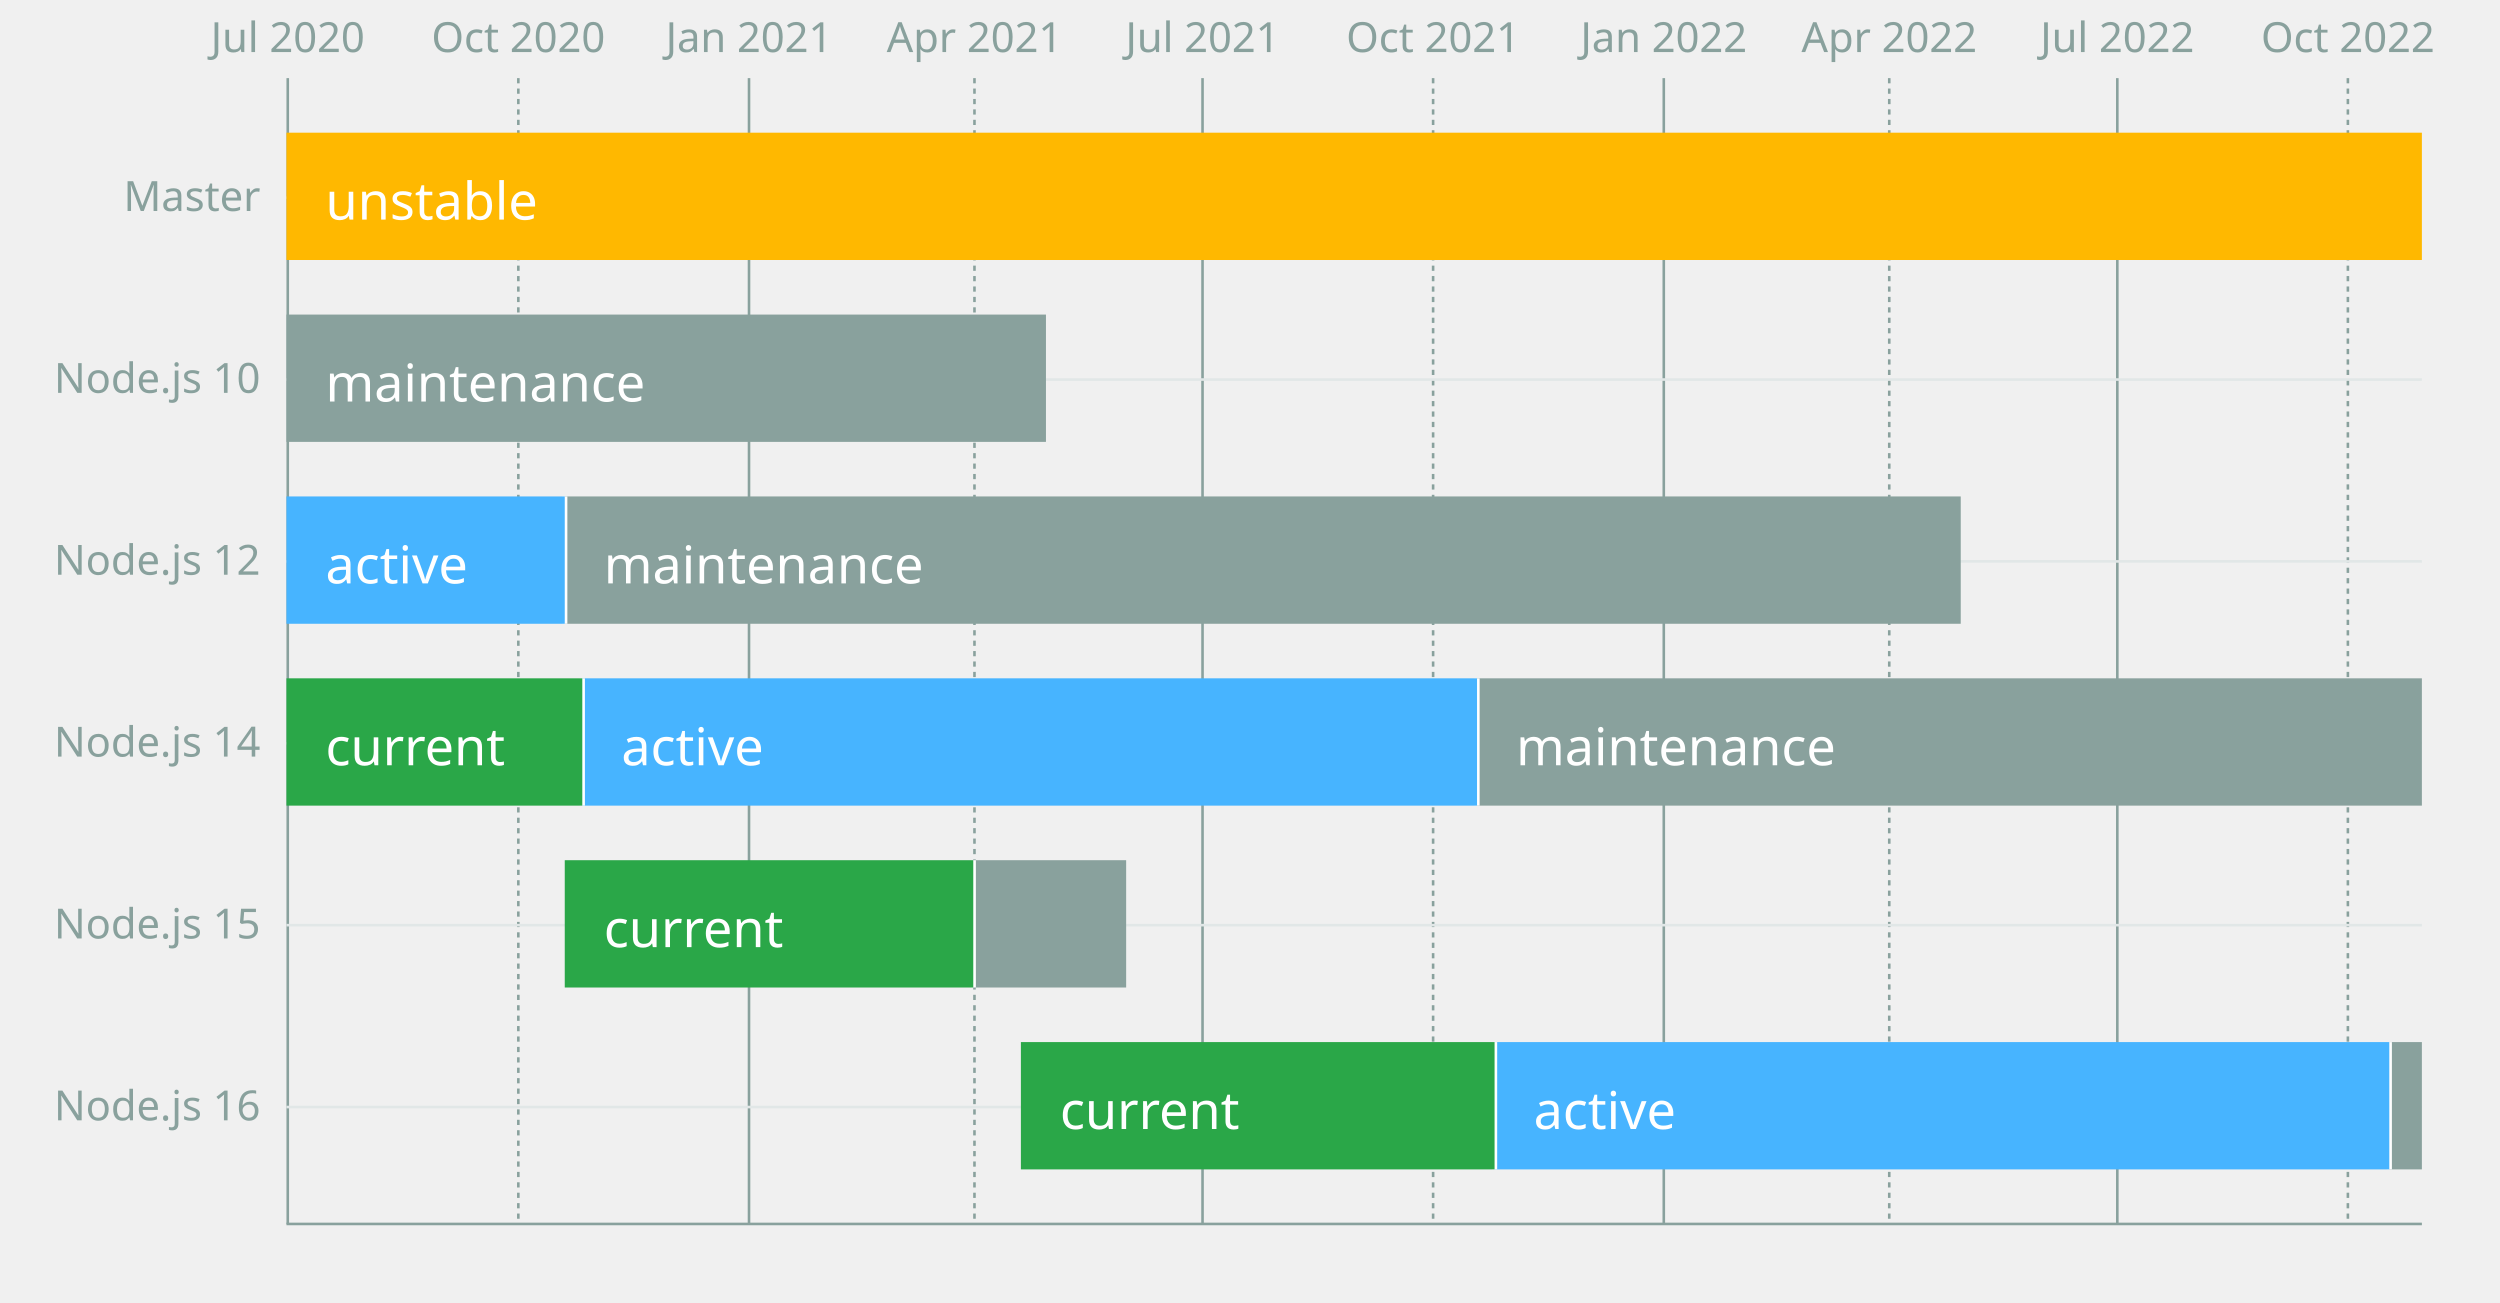
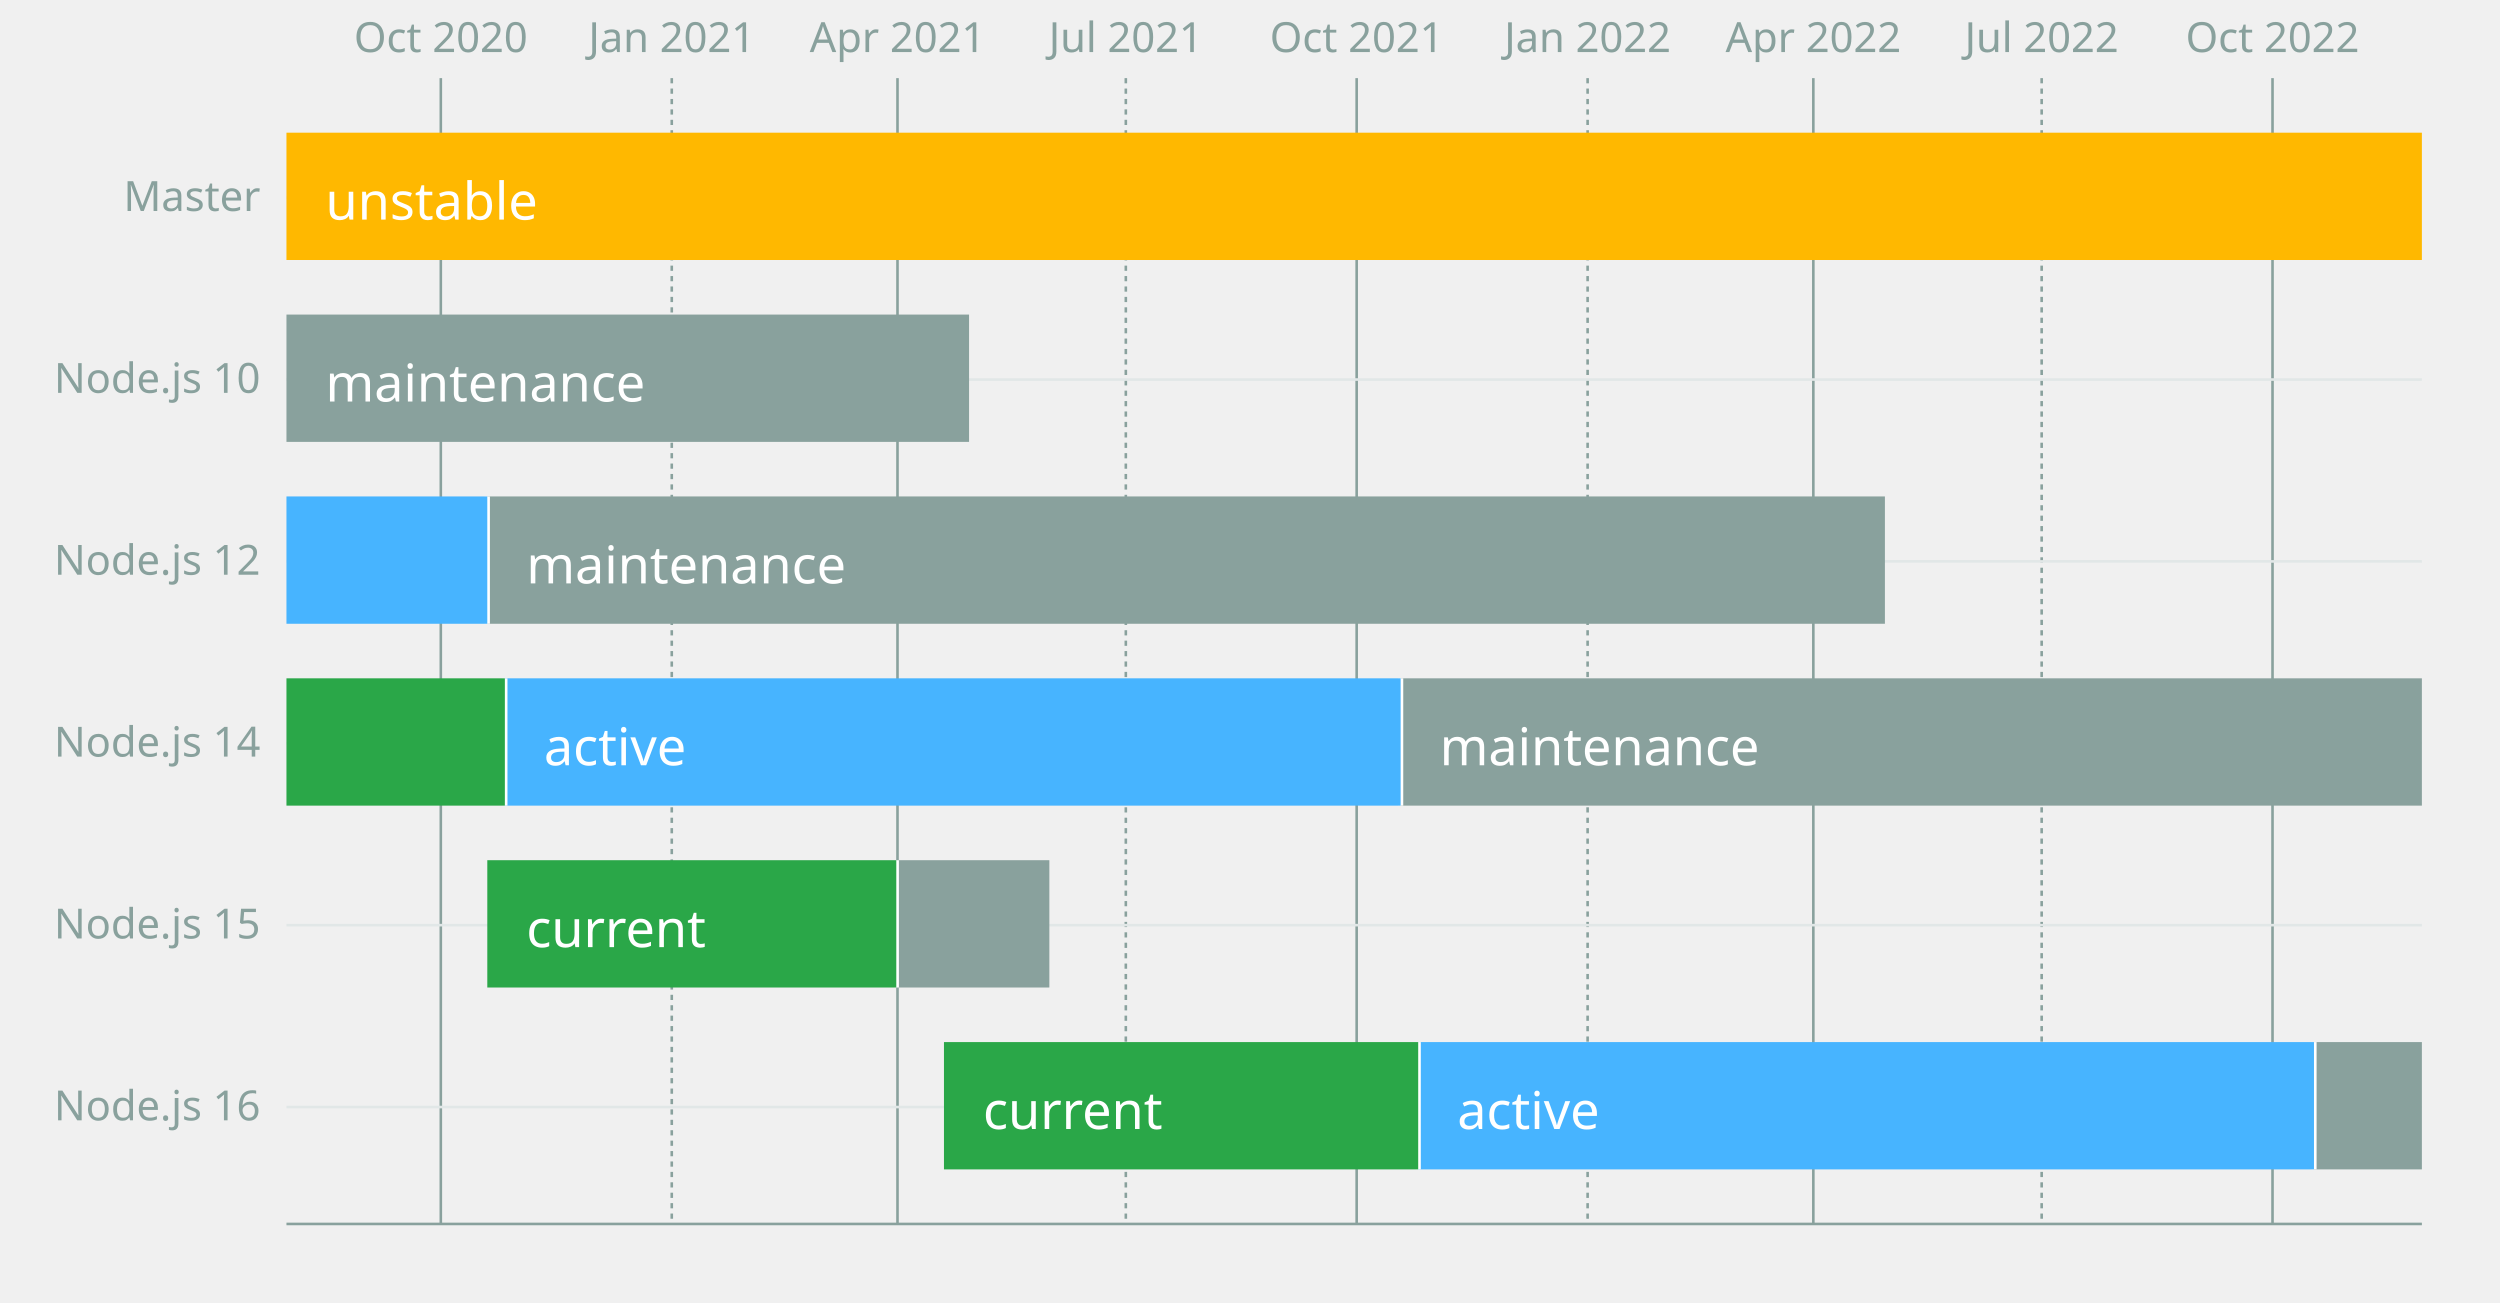
<svg xmlns="http://www.w3.org/2000/svg" width="960" height="500">
  <defs>
    <style>.current{fill:#2aa748}.active{fill:#47b4ff}.maintenance,.tick text{fill:#89a19d}.unstable{fill:#ffb800}.bar-join,.label{fill:#fff}.bar-join.current{display:none}.tick text{font:16px sans-serif}.axis--y .tick text{text-anchor:end}.label{font:20px sans-serif;font-weight:100;text-anchor:start;dominant-baseline:middle;text-transform:uppercase}</style>
  </defs>
  <g id="bar-container">
    <g class="axis axis--x" fill="none" font-size="10" font-family="sans-serif" text-anchor="middle">
      <g class="tick">
-         <path stroke="#89a19d" d="M.5 0v440" transform="translate(110 30)" />
-         <text fill="#000" x=".5" dy="-10" transform="translate(110 30)">Jul 2020</text>
+         <path stroke="#89a19d" d="M.5 0v440" transform="translate(168.775 30)" />
+         <text fill="#000" x=".5" dy="-10" transform="translate(168.775 30)">Oct 2020</text>
      </g>
      <g class="tick">
-         <path stroke="#89a19d" stroke-dasharray="2,2" d="M.5 0v440" transform="translate(198.54 30)" />
-         <text fill="#000" x=".5" dy="-10" transform="translate(198.54 30)">Oct 2020</text>
+         <path stroke="#89a19d" stroke-dasharray="2,2" d="M.5 0v440" transform="translate(257.46 30)" />
+         <text fill="#000" x=".5" dy="-10" transform="translate(257.46 30)">Jan 2021</text>
      </g>
      <g class="tick">
-         <path stroke="#89a19d" d="M.5 0v440" transform="translate(287.12 30)" />
-         <text fill="#000" x=".5" dy="-10" transform="translate(287.12 30)">Jan 2021</text>
+         <path stroke="#89a19d" d="M.5 0v440" transform="translate(344.137 30)" />
+         <text fill="#000" x=".5" dy="-10" transform="translate(344.137 30)">Apr 2021</text>
      </g>
      <g class="tick">
-         <path stroke="#89a19d" stroke-dasharray="2,2" d="M.5 0v440" transform="translate(373.696 30)" />
-         <text fill="#000" x=".5" dy="-10" transform="translate(373.696 30)">Apr 2021</text>
+         <path stroke="#89a19d" stroke-dasharray="2,2" d="M.5 0v440" transform="translate(431.817 30)" />
+         <text fill="#000" x=".5" dy="-10" transform="translate(431.817 30)">Jul 2021</text>
      </g>
      <g class="tick">
-         <path stroke="#89a19d" d="M.5 0v440" transform="translate(461.274 30)" />
-         <text fill="#000" x=".5" dy="-10" transform="translate(461.274 30)">Jul 2021</text>
+         <path stroke="#89a19d" d="M.5 0v440" transform="translate(520.462 30)" />
+         <text fill="#000" x=".5" dy="-10" transform="translate(520.462 30)">Oct 2021</text>
      </g>
      <g class="tick">
-         <path stroke="#89a19d" stroke-dasharray="2,2" d="M.5 0v440" transform="translate(549.814 30)" />
-         <text fill="#000" x=".5" dy="-10" transform="translate(549.814 30)">Oct 2021</text>
+         <path stroke="#89a19d" stroke-dasharray="2,2" d="M.5 0v440" transform="translate(609.146 30)" />
+         <text fill="#000" x=".5" dy="-10" transform="translate(609.146 30)">Jan 2022</text>
      </g>
      <g class="tick">
-         <path stroke="#89a19d" d="M.5 0v440" transform="translate(638.395 30)" />
-         <text fill="#000" x=".5" dy="-10" transform="translate(638.395 30)">Jan 2022</text>
+         <path stroke="#89a19d" d="M.5 0v440" transform="translate(695.823 30)" />
+         <text fill="#000" x=".5" dy="-10" transform="translate(695.823 30)">Apr 2022</text>
      </g>
      <g class="tick">
-         <path stroke="#89a19d" stroke-dasharray="2,2" d="M.5 0v440" transform="translate(724.97 30)" />
-         <text fill="#000" x=".5" dy="-10" transform="translate(724.97 30)">Apr 2022</text>
+         <path stroke="#89a19d" stroke-dasharray="2,2" d="M.5 0v440" transform="translate(783.504 30)" />
+         <text fill="#000" x=".5" dy="-10" transform="translate(783.504 30)">Jul 2022</text>
      </g>
      <g class="tick">
-         <path stroke="#89a19d" d="M.5 0v440" transform="translate(812.548 30)" />
-         <text fill="#000" x=".5" dy="-10" transform="translate(812.548 30)">Jul 2022</text>
-       </g>
-       <g class="tick">
-         <path stroke="#89a19d" stroke-dasharray="2,2" d="M.5 0v440" transform="translate(901.088 30)" />
-         <text fill="#000" x=".5" dy="-10" transform="translate(901.088 30)">Oct 2022</text>
+         <path stroke="#89a19d" d="M.5 0v440" transform="translate(872.148 30)" />
+         <text fill="#000" x=".5" dy="-10" transform="translate(872.148 30)">Oct 2022</text>
      </g>
    </g>
    <g class="axis axis--y" fill="none" font-size="10" font-family="sans-serif">
      <g class="tick">
        <path stroke="#e1e7e7" d="M0 .5h820" transform="translate(110 75.397)" />
        <text fill="#000" y=".5" dy=".32em" dx="-10" transform="translate(110 75.397)">Master</text>
      </g>
      <g class="tick">
        <path stroke="#e1e7e7" d="M0 .5h820" transform="translate(110 145.238)" />
        <text fill="#000" y=".5" dy=".32em" dx="-10" transform="translate(110 145.238)">Node.js 10</text>
      </g>
      <g class="tick">
        <path stroke="#e1e7e7" d="M0 .5h820" transform="translate(110 215.08)" />
        <text fill="#000" y=".5" dy=".32em" dx="-10" transform="translate(110 215.08)">Node.js 12</text>
      </g>
      <g class="tick">
        <path stroke="#e1e7e7" d="M0 .5h820" transform="translate(110 284.92)" />
        <text fill="#000" y=".5" dy=".32em" dx="-10" transform="translate(110 284.92)">Node.js 14</text>
      </g>
      <g class="tick">
        <path stroke="#e1e7e7" d="M0 .5h820" transform="translate(110 354.762)" />
        <text fill="#000" y=".5" dy=".32em" dx="-10" transform="translate(110 354.762)">Node.js 15</text>
      </g>
      <g class="tick">
        <path stroke="#e1e7e7" d="M0 .5h820" transform="translate(110 424.603)" />
        <text fill="#000" y=".5" dy=".32em" dx="-10" transform="translate(110 424.603)">Node.js 16</text>
      </g>
      <path stroke="#89a19d" d="M0 440h820" transform="translate(110 30)" />
    </g>
    <path class="bar unstable" d="M0 20.952h820v48.889H0z" transform="translate(110 30)" />
    <text class="label" x="15" y="47.397" transform="translate(110 30)">unstable</text>
-     <path class="bar maintenance" d="M0 90.794h291.646v48.889H0z" transform="translate(110 30)" />
+     <path class="bar maintenance" d="M0 90.794h262.119v48.889H0z" transform="translate(110 30)" />
    <text class="label" x="15" y="117.238" transform="translate(110 30)">maintenance</text>
-     <path class="bar maintenance" d="M106.866 160.635H642.92v48.889H106.866z" transform="translate(110 30)" />
-     <path class="bar-join maintenance" d="M105.866 160.635h2v48.889h-2z" transform="translate(110 30)" />
-     <text class="label" x="121.866" y="187.079" transform="translate(110 30)">maintenance</text>
-     <path class="bar active" d="M0 160.635h106.866v48.889H0z" transform="translate(110 30)" />
-     <text class="label" x="15" y="187.079" transform="translate(110 30)">active</text>
-     <path class="bar maintenance" d="M457.177 230.476H820v48.889H457.177z" transform="translate(110 30)" />
-     <path class="bar-join maintenance" d="M456.177 230.476h2v48.889h-2z" transform="translate(110 30)" />
-     <text class="label" x="472.177" y="256.921" transform="translate(110 30)">maintenance</text>
+     <path class="bar maintenance" d="M77.122 160.635h536.683v48.889H77.122z" transform="translate(110 30)" />
+     <path class="bar-join maintenance" d="M76.122 160.635h2v48.889h-2z" transform="translate(110 30)" />
+     <text class="label" x="92.122" y="187.079" transform="translate(110 30)">maintenance</text>
+     <path class="bar active" d="M0 160.635h77.122v48.889H0z" transform="translate(110 30)" />
+     <path class="bar maintenance" d="M427.845 230.476H820v48.889H427.845z" transform="translate(110 30)" />
+     <path class="bar-join maintenance" d="M426.845 230.476h2v48.889h-2z" transform="translate(110 30)" />
+     <text class="label" x="442.845" y="256.921" transform="translate(110 30)">maintenance</text>
+     <path class="bar active" d="M83.867 230.476h343.978v48.889H83.867z" transform="translate(110 30)" />
+     <path class="bar-join active" d="M82.867 230.476h2v48.889h-2z" transform="translate(110 30)" />
+     <text class="label" x="98.867" y="256.921" transform="translate(110 30)">active</text>
    <g>
-       <path class="bar active" d="M113.603 230.476h343.575v48.889H113.603z" transform="translate(110 30)" />
-       <path class="bar-join active" d="M112.603 230.476h2v48.889h-2z" transform="translate(110 30)" />
-       <text class="label" x="128.603" y="256.921" transform="translate(110 30)">active</text>
+       <path class="bar current" d="M0 230.476h83.867v48.889H0z" transform="translate(110 30)" />
    </g>
    <g>
-       <path class="bar current" d="M0 230.476h113.603v48.889H0z" transform="translate(110 30)" />
-       <text class="label" x="15" y="256.921" transform="translate(110 30)">current</text>
+       <path class="bar maintenance" d="M234.177 300.317h58.775v48.889h-58.775z" transform="translate(110 30)" />
+       <path class="bar-join maintenance" d="M233.177 300.317h2v48.889h-2z" transform="translate(110 30)" />
    </g>
    <g>
-       <path class="bar maintenance" d="M263.736 300.317h58.706v48.889h-58.706z" transform="translate(110 30)" />
-       <path class="bar-join maintenance" d="M262.736 300.317h2v48.889h-2z" transform="translate(110 30)" />
+       <path class="bar current" d="M77.122 300.317h157.055v48.889H77.122z" transform="translate(110 30)" />
+       <text class="label" x="92.122" y="326.762" transform="translate(110 30)">current</text>
    </g>
    <g>
-       <path class="bar current" d="M106.866 300.317h156.87v48.889h-156.87z" transform="translate(110 30)" />
-       <text class="label" x="121.866" y="326.762" transform="translate(110 30)">current</text>
+       <path class="bar maintenance" d="M778.568 370.159H820v48.889h-41.432z" transform="translate(110 30)" />
+       <path class="bar-join maintenance" d="M777.568 370.159h2v48.889h-2z" transform="translate(110 30)" />
    </g>
    <g>
-       <path class="bar maintenance" d="M807.489 370.159H820v48.889h-12.511z" transform="translate(110 30)" />
-       <path class="bar-join maintenance" d="M806.489 370.159h2v48.889h-2z" transform="translate(110 30)" />
+       <path class="bar active" d="M434.59 370.159h343.978v48.889H434.59z" transform="translate(110 30)" />
+       <path class="bar-join active" d="M433.59 370.159h2v48.889h-2z" transform="translate(110 30)" />
+       <text class="label" x="449.59" y="396.603" transform="translate(110 30)">active</text>
    </g>
    <g>
-       <path class="bar active" d="M463.914 370.159h343.575v48.889H463.914z" transform="translate(110 30)" />
-       <path class="bar-join active" d="M462.914 370.159h2v48.889h-2z" transform="translate(110 30)" />
-       <text class="label" x="478.914" y="396.603" transform="translate(110 30)">active</text>
-     </g>
-     <g>
-       <path class="bar current" d="M282.022 370.159h181.893v48.889H282.022z" transform="translate(110 30)" />
-       <text class="label" x="297.022" y="396.603" transform="translate(110 30)">current</text>
+       <path class="bar current" d="M252.484 370.159H434.59v48.889H252.484z" transform="translate(110 30)" />
+       <text class="label" x="267.484" y="396.603" transform="translate(110 30)">current</text>
    </g>
  </g>
</svg>
